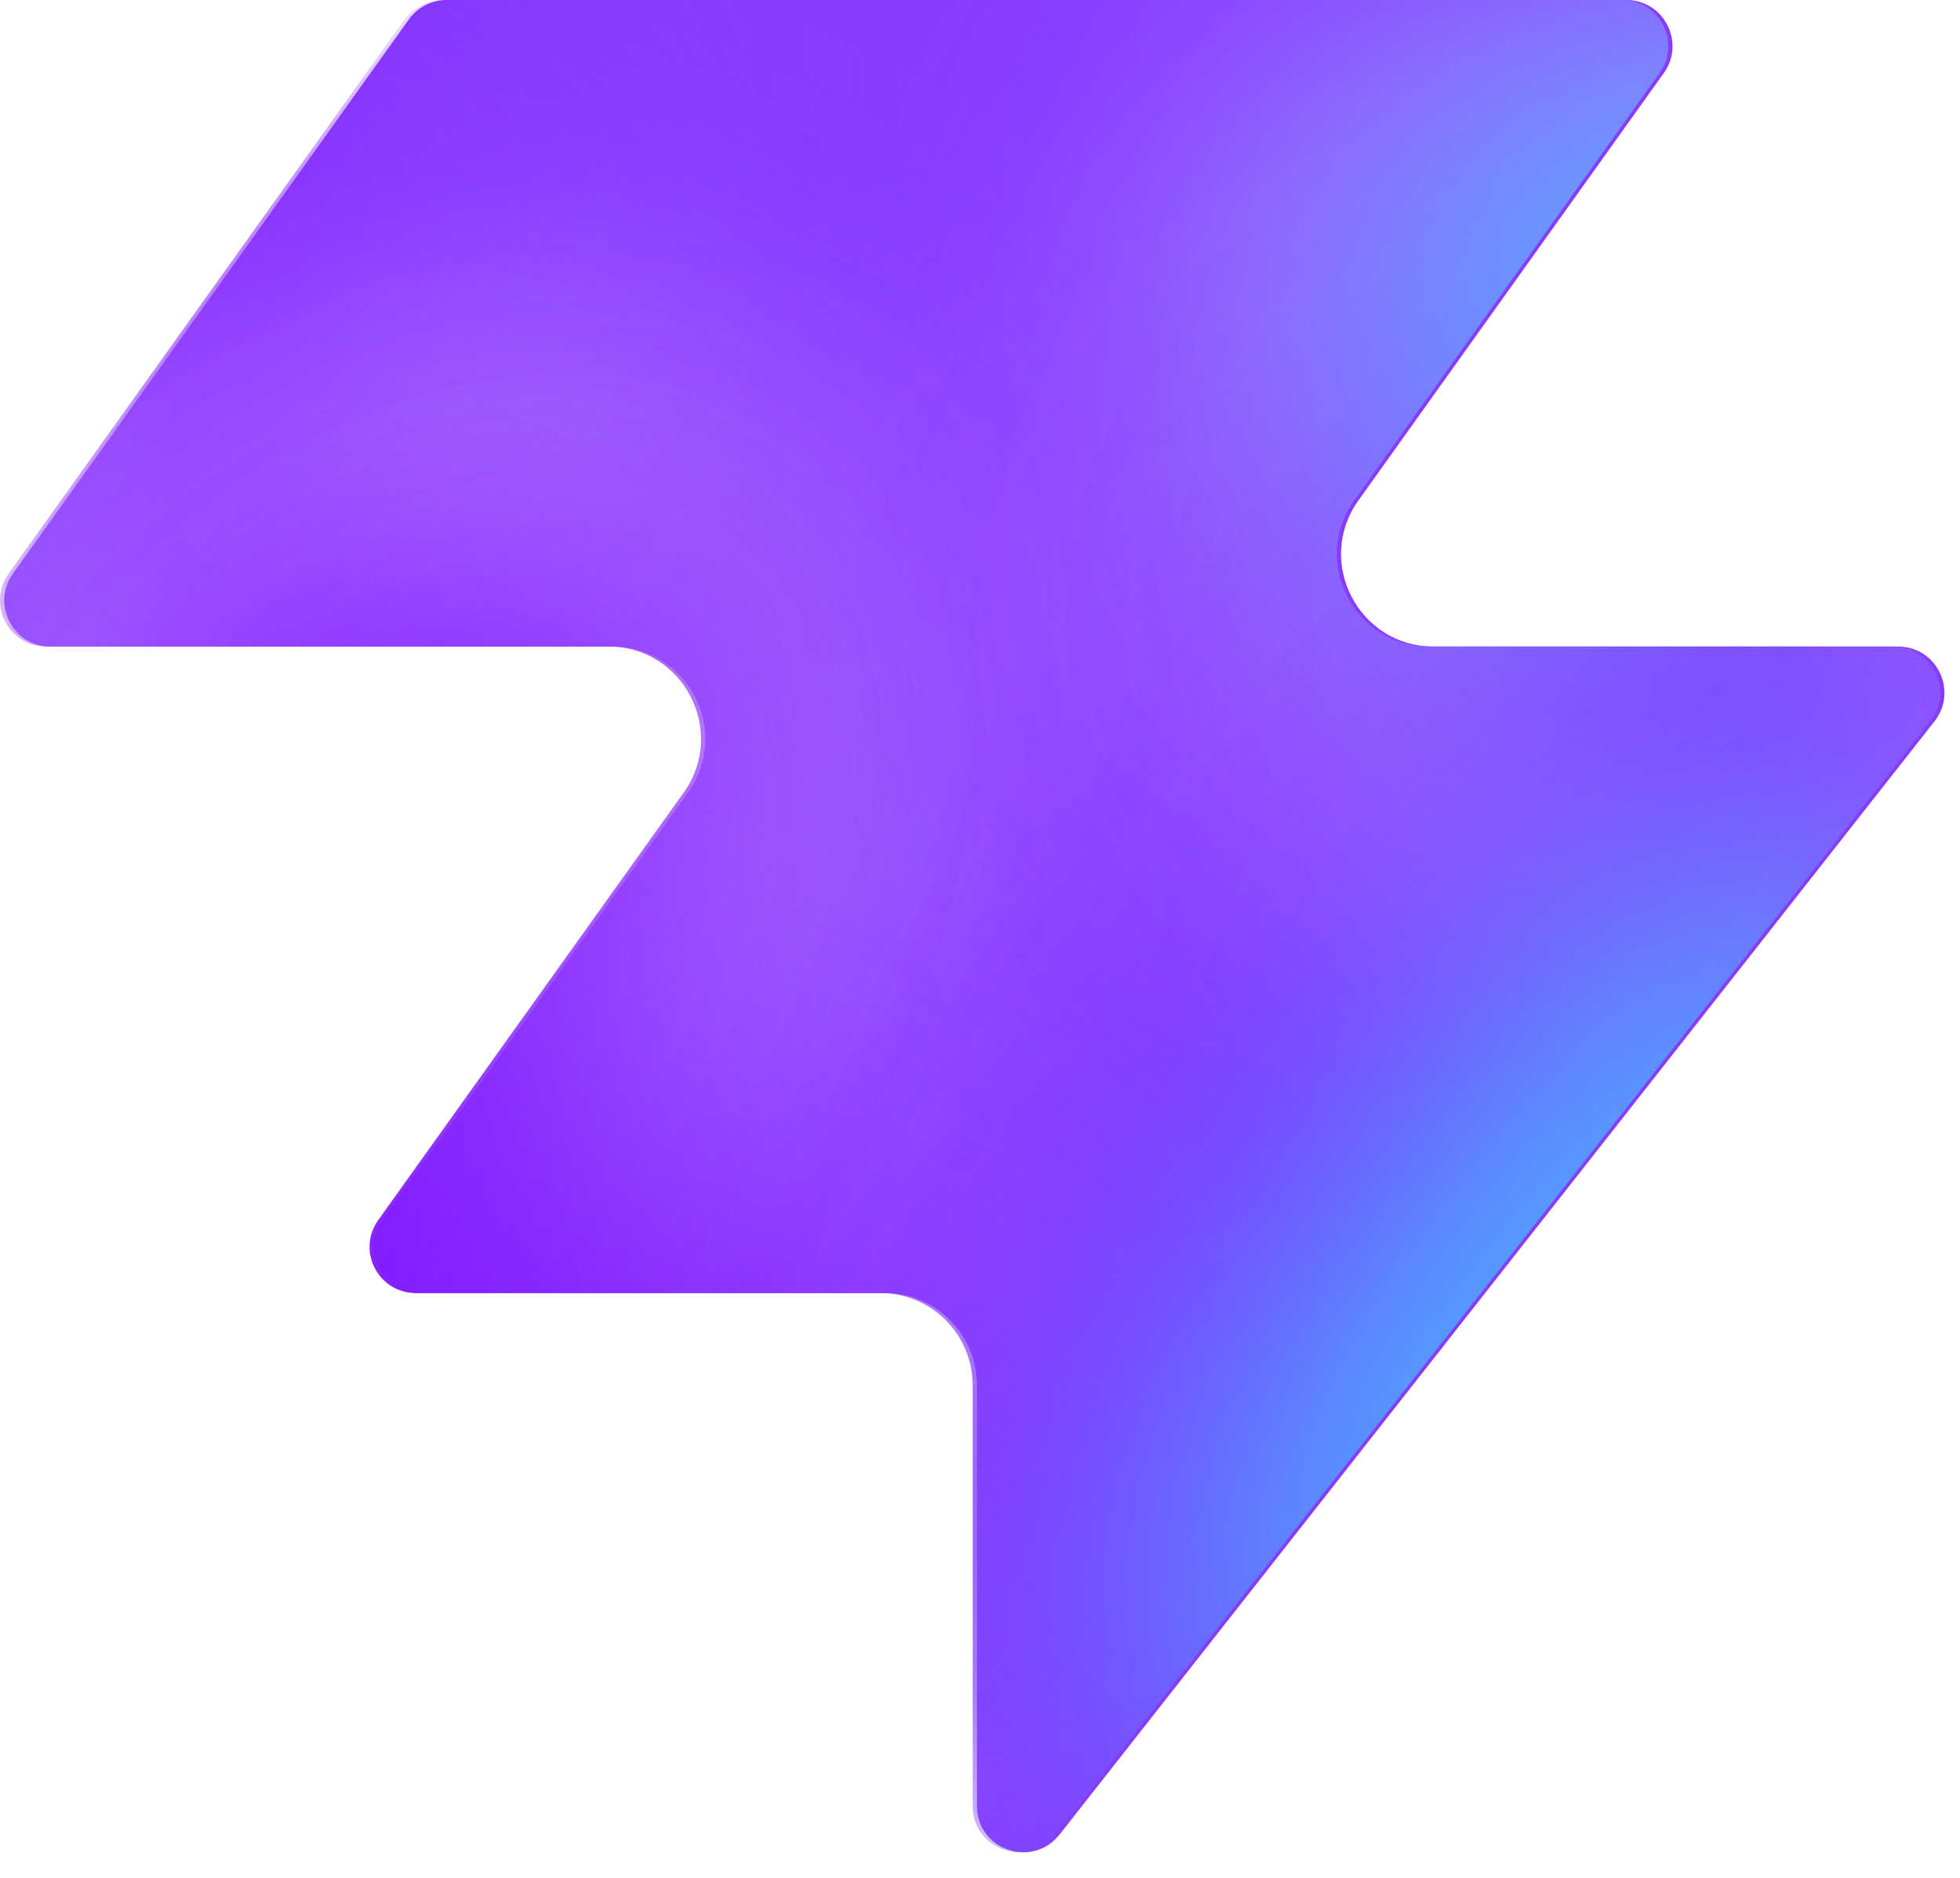
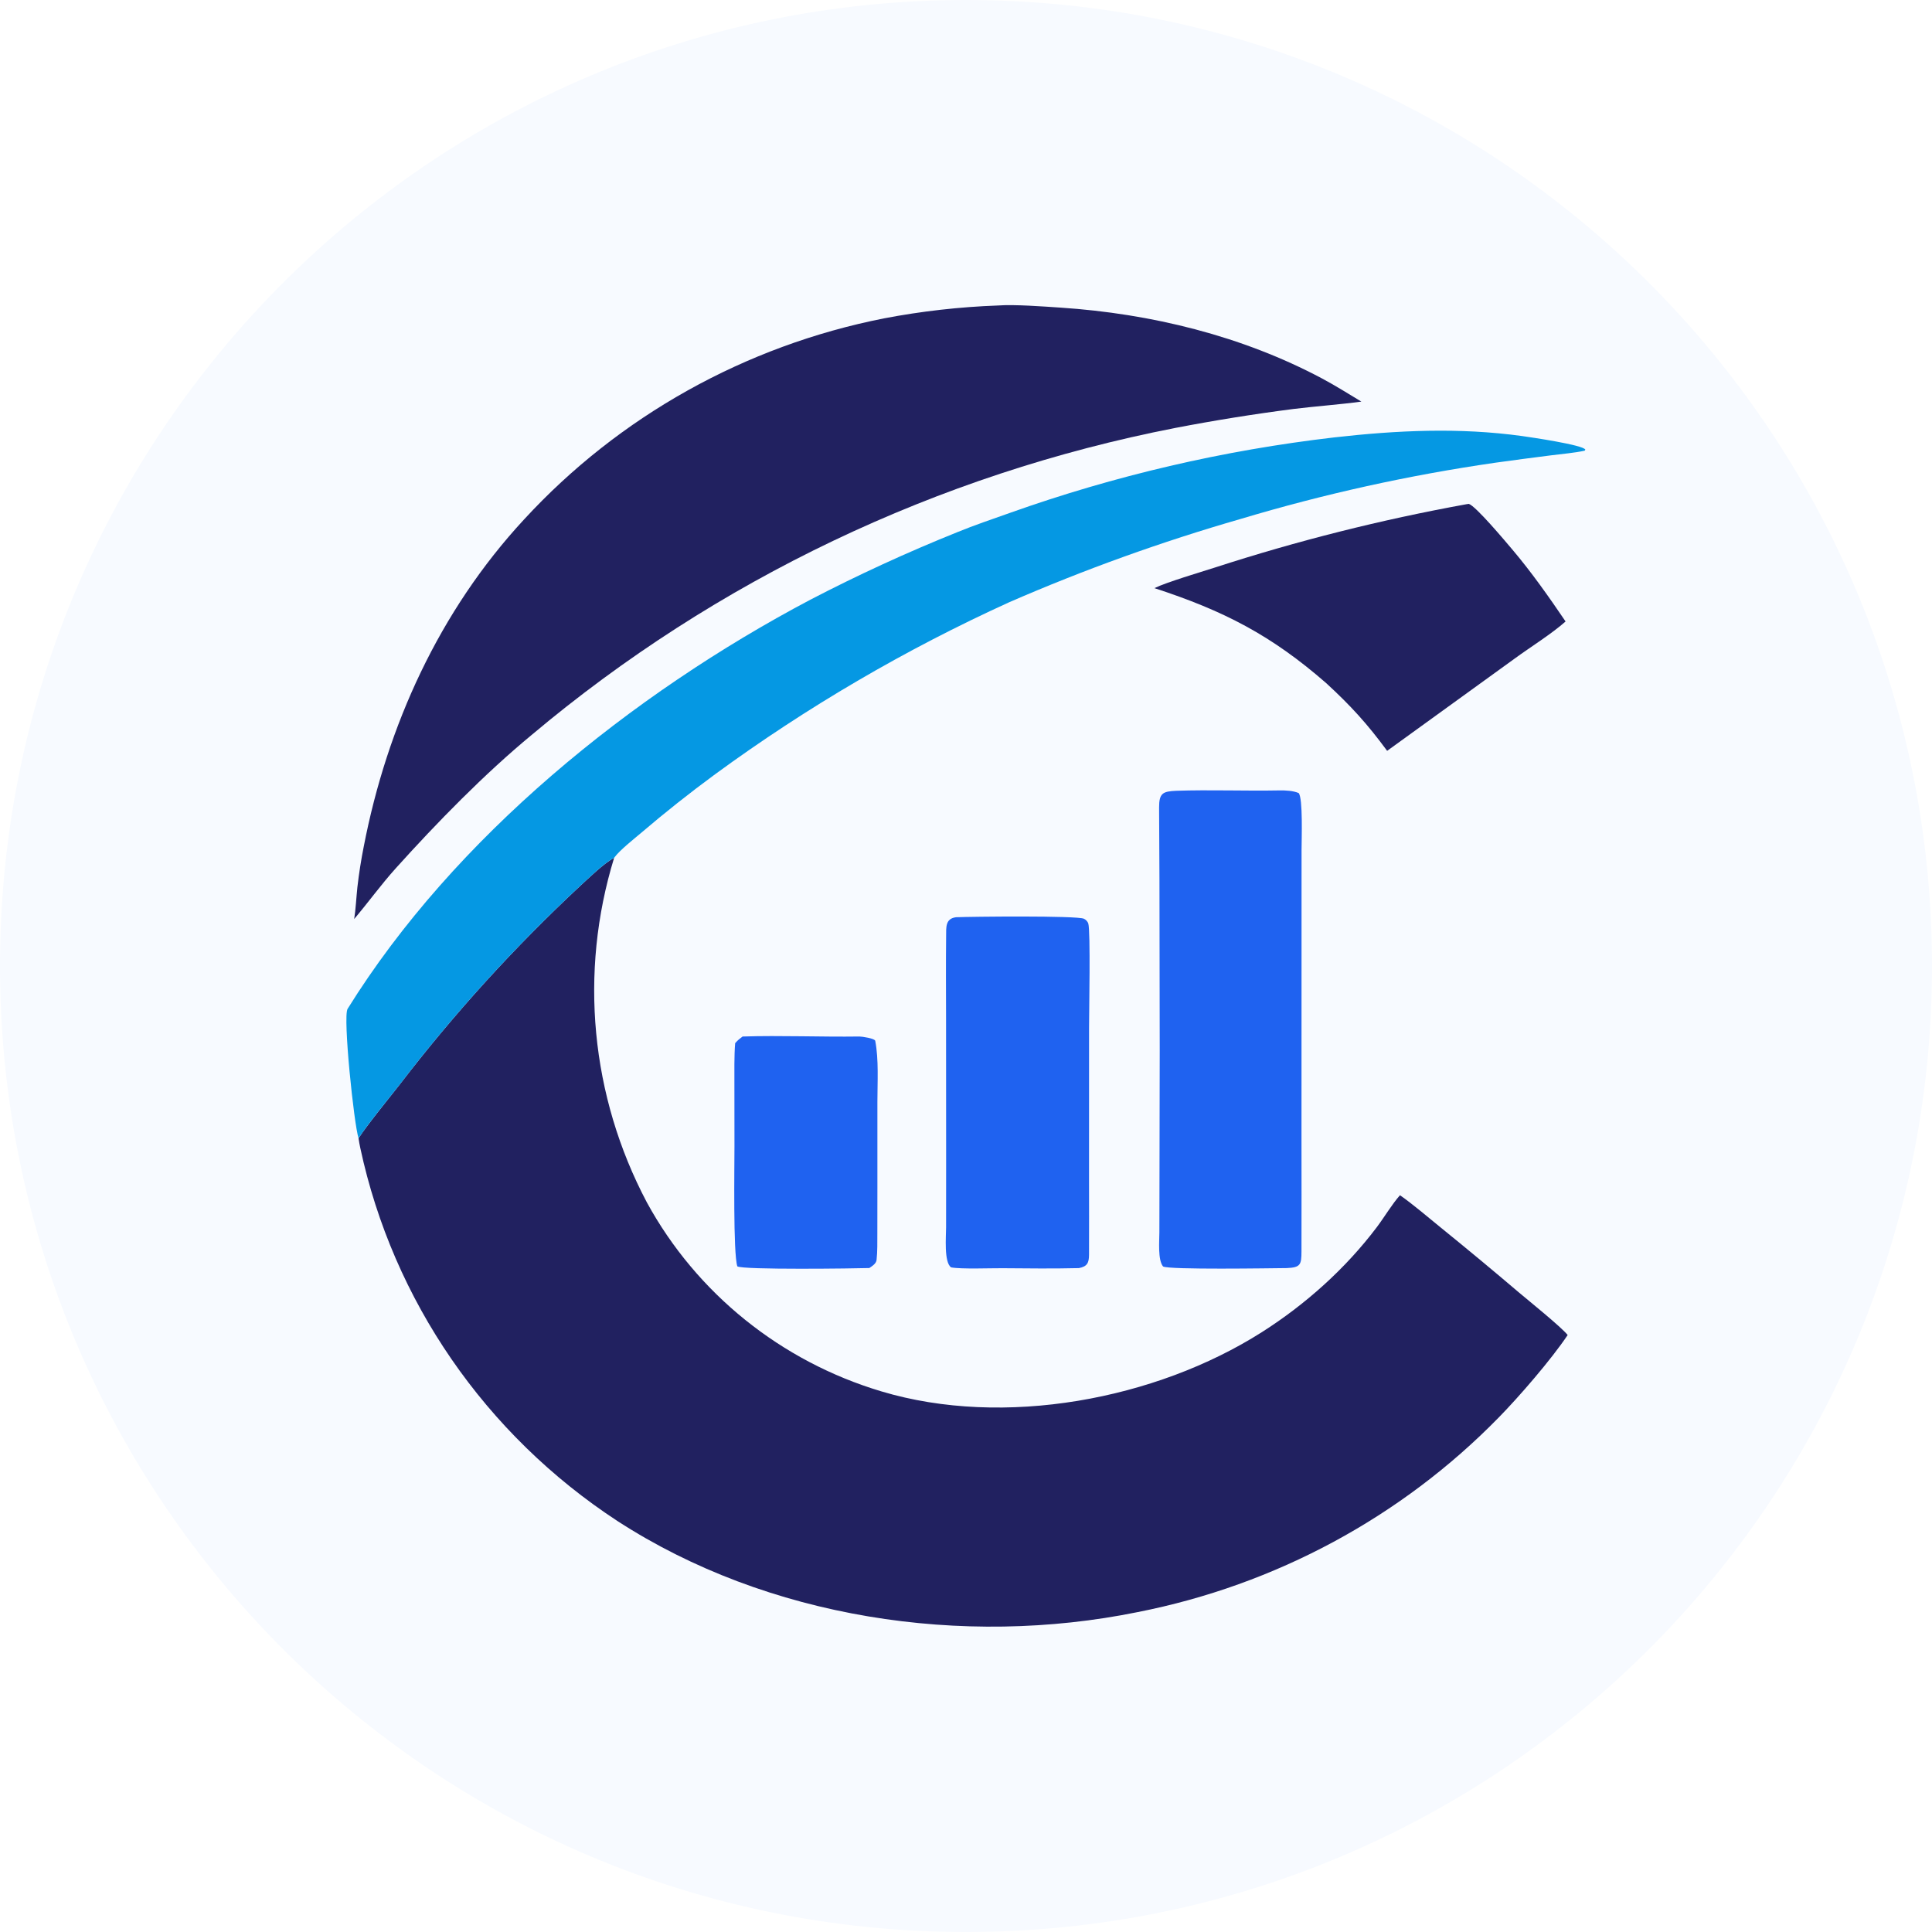
- <svg xmlns="http://www.w3.org/2000/svg" width="48" height="46" fill="none" viewBox="0 0 48 46">
-   <path fill="#863bff" d="M25.946 44.938c-.664.845-2.021.375-2.021-.698V33.937a2.26 2.26 0 0 0-2.262-2.262H10.287c-.92 0-1.456-1.04-.92-1.788l7.48-10.471c1.07-1.497 0-3.578-1.842-3.578H1.237c-.92 0-1.456-1.04-.92-1.788L10.013.474c.214-.297.556-.474.92-.474h28.894c.92 0 1.456 1.04.92 1.788l-7.48 10.471c-1.07 1.498 0 3.579 1.842 3.579h11.377c.943 0 1.473 1.088.89 1.83L25.947 44.94z" style="fill:#863bff;fill:color(display-p3 .525 .23 1);fill-opacity:1" />
-   <mask id="a" width="48" height="46" x="0" y="0" maskUnits="userSpaceOnUse" style="mask-type:alpha">
-     <path fill="#000" d="M25.842 44.938c-.664.844-2.021.375-2.021-.698V33.937a2.26 2.26 0 0 0-2.262-2.262H10.183c-.92 0-1.456-1.04-.92-1.788l7.48-10.471c1.07-1.498 0-3.579-1.842-3.579H1.133c-.92 0-1.456-1.04-.92-1.787L9.91.473c.214-.297.556-.474.92-.474h28.894c.92 0 1.456 1.04.92 1.788l-7.48 10.471c-1.07 1.498 0 3.578 1.842 3.578h11.377c.943 0 1.473 1.088.89 1.832L25.843 44.94z" style="fill:#000;fill-opacity:1" />
-   </mask>
-   <g mask="url(#a)">
-     <g filter="url(#b)">
-       <ellipse cx="5.508" cy="14.704" fill="#ede6ff" rx="5.508" ry="14.704" style="fill:#ede6ff;fill:color(display-p3 .927 .903 1);fill-opacity:1" transform="matrix(.00324 1 1 -.00324 -4.47 31.516)" />
-     </g>
-     <g filter="url(#c)">
-       <ellipse cx="10.399" cy="29.851" fill="#ede6ff" rx="10.399" ry="29.851" style="fill:#ede6ff;fill:color(display-p3 .927 .903 1);fill-opacity:1" transform="matrix(.00324 1 1 -.00324 -39.328 7.883)" />
-     </g>
-     <g filter="url(#d)">
-       <ellipse cx="5.508" cy="30.487" fill="#7e14ff" rx="5.508" ry="30.487" style="fill:#7e14ff;fill:color(display-p3 .492 .077 1);fill-opacity:1" transform="rotate(89.814 -25.913 -14.639)scale(1 -1)" />
-     </g>
-     <g filter="url(#e)">
-       <ellipse cx="5.508" cy="30.599" fill="#7e14ff" rx="5.508" ry="30.599" style="fill:#7e14ff;fill:color(display-p3 .492 .077 1);fill-opacity:1" transform="rotate(89.814 -32.644 -3.334)scale(1 -1)" />
-     </g>
-     <g filter="url(#f)">
-       <ellipse cx="5.508" cy="30.599" fill="#7e14ff" rx="5.508" ry="30.599" style="fill:#7e14ff;fill:color(display-p3 .492 .077 1);fill-opacity:1" transform="matrix(.00324 1 1 -.00324 -34.34 30.47)" />
-     </g>
-     <g filter="url(#g)">
-       <ellipse cx="14.072" cy="22.078" fill="#ede6ff" rx="14.072" ry="22.078" style="fill:#ede6ff;fill:color(display-p3 .927 .903 1);fill-opacity:1" transform="rotate(93.35 24.506 48.493)scale(-1 1)" />
-     </g>
-     <g filter="url(#h)">
-       <ellipse cx="3.47" cy="21.501" fill="#7e14ff" rx="3.47" ry="21.501" style="fill:#7e14ff;fill:color(display-p3 .492 .077 1);fill-opacity:1" transform="rotate(89.009 28.708 47.59)scale(-1 1)" />
-     </g>
-     <g filter="url(#i)">
-       <ellipse cx="3.47" cy="21.501" fill="#7e14ff" rx="3.47" ry="21.501" style="fill:#7e14ff;fill:color(display-p3 .492 .077 1);fill-opacity:1" transform="rotate(89.009 28.708 47.59)scale(-1 1)" />
-     </g>
-     <g filter="url(#j)">
-       <ellipse cx=".387" cy="8.972" fill="#7e14ff" rx="4.407" ry="29.108" style="fill:#7e14ff;fill:color(display-p3 .492 .077 1);fill-opacity:1" transform="rotate(39.51 .387 8.972)" />
-     </g>
-     <g filter="url(#k)">
-       <ellipse cx="47.523" cy="-6.092" fill="#7e14ff" rx="4.407" ry="29.108" style="fill:#7e14ff;fill:color(display-p3 .492 .077 1);fill-opacity:1" transform="rotate(37.892 47.523 -6.092)" />
-     </g>
-     <g filter="url(#l)">
-       <ellipse cx="41.412" cy="6.333" fill="#47bfff" rx="5.971" ry="9.665" style="fill:#47bfff;fill:color(display-p3 .28 .748 1);fill-opacity:1" transform="rotate(37.892 41.412 6.333)" />
-     </g>
-     <g filter="url(#m)">
-       <ellipse cx="-1.879" cy="38.332" fill="#7e14ff" rx="4.407" ry="29.108" style="fill:#7e14ff;fill:color(display-p3 .492 .077 1);fill-opacity:1" transform="rotate(37.892 -1.88 38.332)" />
-     </g>
-     <g filter="url(#n)">
-       <ellipse cx="-1.879" cy="38.332" fill="#7e14ff" rx="4.407" ry="29.108" style="fill:#7e14ff;fill:color(display-p3 .492 .077 1);fill-opacity:1" transform="rotate(37.892 -1.88 38.332)" />
-     </g>
-     <g filter="url(#o)">
-       <ellipse cx="35.651" cy="29.907" fill="#7e14ff" rx="4.407" ry="29.108" style="fill:#7e14ff;fill:color(display-p3 .492 .077 1);fill-opacity:1" transform="rotate(37.892 35.651 29.907)" />
-     </g>
-     <g filter="url(#p)">
-       <ellipse cx="38.418" cy="32.4" fill="#47bfff" rx="5.971" ry="15.297" style="fill:#47bfff;fill:color(display-p3 .28 .748 1);fill-opacity:1" transform="rotate(37.892 38.418 32.4)" />
+ <svg xmlns="http://www.w3.org/2000/svg" viewBox="-37.75 2.00 520 520" width="512" height="512" role="img" aria-label="CLOIE">
+   <defs>
+     <clipPath id="c">
+       <circle cx="222.25" cy="262.00" r="260.00" />
+     </clipPath>
+   </defs>
+   <g clip-path="url(#c)">
+     <rect x="-37.75" y="2.00" width="520" height="520" fill="#f7faff" />
+     <g transform="translate(222.25 262.00) scale(0.82) translate(-222.25 -262)">
+       <path d="M106.751 226.508C95.188 264.147 99.05 304.743 117.512 339.618C133.831 369.477 161.503 391.773 194.482 401.626C234.681 413.681 284.483 404.328 319.325 382.207C333.693 373.081 346.838 361.303 357.07 347.755C359.536 344.488 362.077 340.177 364.695 337.243C368.82 340.102 374.072 344.599 378.065 347.84C386.736 354.867 395.323 361.997 403.82 369.229C406.882 371.814 417.623 380.473 419.737 383.125C414.403 391.112 403.73 403.457 397.108 410.194C365.162 442.876 323.813 465.166 278.615 474.068C221.198 485.75 157.117 476.123 107.824 444.165C64.482 415.794 34.183 371.836 23.436 321.734C23.207 320.675 23.016 319.607 22.863 318.534C25.942 313.833 32.697 305.611 36.439 300.819C54.285 277.553 74.067 255.784 95.579 235.74C98.413 233.143 103.587 228.11 106.751 226.508Z" fill="#212160" />
+       <path d="M232.736 45.2C238.158 44.797 247.68 45.526 253.285 45.898C282.998 47.87 312.856 55.17 339.137 69.166C343.427 71.451 347.83 74.218 352.02 76.743C344.974 77.705 337.036 78.269 329.776 79.161C316.753 80.837 303.785 82.918 290.896 85.401C212.9 100.613 140.19 135.29 79.745 186.103C64.175 198.967 48.651 214.87 35.153 229.846C30.163 235.382 26.094 241.084 21.435 246.574C21.932 243.495 22.143 239.296 22.489 236.091C23.001 231.635 23.696 227.201 24.57 222.8C32.26 183.109 49.381 145.442 77.211 115.405C108.39 81.544 149.795 58.417 195.334 49.427C207.672 47.068 220.176 45.654 232.736 45.2Z" fill="#212160" />
+       <path d="M22.863 318.534C21.376 314.029 17.663 278.648 19.267 276.068C54.298 219.716 112.442 172.785 171.169 141.766C186.837 133.619 202.903 126.234 219.309 119.639C224.733 117.406 230.99 115.284 236.571 113.307C271.025 101.042 306.799 92.714 343.188 88.489C363.818 86.161 384.16 85.194 404.843 88.06C407.329 88.404 424.933 90.973 425.535 92.517L425.329 92.854C422.222 93.548 417.493 93.983 414.234 94.389C408.147 95.156 402.065 95.962 395.989 96.805C367.664 100.896 339.69 107.075 312.307 115.289C286.423 122.747 261.066 131.875 236.402 142.614C202.329 158.119 169.977 177.045 139.86 199.091C131.508 205.23 123.388 211.667 115.515 218.391C113.124 220.408 108.643 223.973 106.947 226.242L106.751 226.507C103.587 228.11 98.413 233.143 95.579 235.739C74.067 255.784 54.285 277.552 36.439 300.818C32.697 305.611 25.942 313.833 22.863 318.534Z" fill="#0598E3" />
+       <path d="M291.214 204.489C302.438 204.107 313.879 204.583 325.126 204.367C327.066 204.329 329.67 204.454 331.449 205.238C332.881 206.951 332.397 220.539 332.391 223.841L332.383 255.195L332.369 318.374C332.374 330.821 332.403 343.269 332.366 355.716C332.352 360.014 332.057 360.96 327.572 361.153C322.134 361.208 288.877 361.748 286.934 360.625C285.169 358.493 285.714 352.334 285.723 349.444L285.751 335.127L285.835 289.881L285.748 234.012C285.728 226.006 285.65 218.002 285.63 209.997C285.619 205.231 286.87 204.702 291.214 204.489Z" fill="#1F62F0" />
+       <path d="M218.963 245.995C223.885 245.781 258.546 245.424 260.946 246.484C261.552 246.752 262.197 247.414 262.388 248.045C263.157 250.577 262.644 277.049 262.641 282.121L262.631 331.95C262.631 340.218 262.675 348.487 262.631 356.753C262.617 359.422 262.055 360.633 259.31 361.161C251.005 361.361 242.552 361.269 234.241 361.195C230.438 361.159 220.76 361.554 217.373 360.924C214.963 359.322 215.714 350.614 215.714 347.799L215.728 325.285L215.705 279.004C215.689 270.06 215.63 261.107 215.727 252.165C215.758 249.314 215.44 246.452 218.963 245.995Z" fill="#1F62F0" />
+       <path d="M386.52 110.427L387.29 110.314C389.624 111.055 399.363 122.696 401.523 125.241C407.804 132.645 413.607 140.885 419.051 148.914C414.4 153.041 407.481 157.327 402.358 161.082L360.48 191.378C353.935 182.478 348.598 176.638 340.554 169.219C322.432 153.38 306.743 145.358 284.095 137.97C288.107 136.018 299.213 132.729 303.965 131.204C330.971 122.442 358.554 115.5 386.52 110.427Z" fill="#212160" />
+       <path d="M148.916 285.147C161.534 284.746 174.63 285.326 187.281 285.144C188.092 285.13 192.306 285.777 192.457 286.557C193.65 292.713 193.169 300.169 193.169 306.496L193.168 334.596L193.151 349.818C193.142 352.619 193.206 355.7 192.895 358.487C192.76 359.699 191.469 360.498 190.514 361.137C186.16 361.286 148.862 361.789 147.193 360.578C145.793 356.35 146.261 327.448 146.253 321.245L146.233 300.996C146.232 296.787 146.143 291.471 146.481 287.329C147.393 286.294 147.848 285.965 148.916 285.147Z" fill="#1F62F0" />
    </g>
  </g>
-   <defs>
-     <filter id="b" width="60.045" height="41.654" x="-19.77" y="16.149" color-interpolation-filters="sRGB" filterUnits="userSpaceOnUse">
-       <feFlood flood-opacity="0" result="BackgroundImageFix" />
-       <feBlend in="SourceGraphic" in2="BackgroundImageFix" result="shape" />
-       <feGaussianBlur result="effect1_foregroundBlur_2002_17158" stdDeviation="7.659" />
-     </filter>
-     <filter id="c" width="90.34" height="51.437" x="-54.613" y="-7.533" color-interpolation-filters="sRGB" filterUnits="userSpaceOnUse">
-       <feFlood flood-opacity="0" result="BackgroundImageFix" />
-       <feBlend in="SourceGraphic" in2="BackgroundImageFix" result="shape" />
-       <feGaussianBlur result="effect1_foregroundBlur_2002_17158" stdDeviation="7.659" />
-     </filter>
-     <filter id="d" width="79.355" height="29.4" x="-49.64" y="2.03" color-interpolation-filters="sRGB" filterUnits="userSpaceOnUse">
-       <feFlood flood-opacity="0" result="BackgroundImageFix" />
-       <feBlend in="SourceGraphic" in2="BackgroundImageFix" result="shape" />
-       <feGaussianBlur result="effect1_foregroundBlur_2002_17158" stdDeviation="4.596" />
-     </filter>
-     <filter id="e" width="79.579" height="29.4" x="-45.045" y="20.029" color-interpolation-filters="sRGB" filterUnits="userSpaceOnUse">
-       <feFlood flood-opacity="0" result="BackgroundImageFix" />
-       <feBlend in="SourceGraphic" in2="BackgroundImageFix" result="shape" />
-       <feGaussianBlur result="effect1_foregroundBlur_2002_17158" stdDeviation="4.596" />
-     </filter>
-     <filter id="f" width="79.579" height="29.4" x="-43.513" y="21.178" color-interpolation-filters="sRGB" filterUnits="userSpaceOnUse">
-       <feFlood flood-opacity="0" result="BackgroundImageFix" />
-       <feBlend in="SourceGraphic" in2="BackgroundImageFix" result="shape" />
-       <feGaussianBlur result="effect1_foregroundBlur_2002_17158" stdDeviation="4.596" />
-     </filter>
-     <filter id="g" width="74.749" height="58.852" x="15.756" y="-17.901" color-interpolation-filters="sRGB" filterUnits="userSpaceOnUse">
-       <feFlood flood-opacity="0" result="BackgroundImageFix" />
-       <feBlend in="SourceGraphic" in2="BackgroundImageFix" result="shape" />
-       <feGaussianBlur result="effect1_foregroundBlur_2002_17158" stdDeviation="7.659" />
-     </filter>
-     <filter id="h" width="61.377" height="25.362" x="23.548" y="2.284" color-interpolation-filters="sRGB" filterUnits="userSpaceOnUse">
-       <feFlood flood-opacity="0" result="BackgroundImageFix" />
-       <feBlend in="SourceGraphic" in2="BackgroundImageFix" result="shape" />
-       <feGaussianBlur result="effect1_foregroundBlur_2002_17158" stdDeviation="4.596" />
-     </filter>
-     <filter id="i" width="61.377" height="25.362" x="23.548" y="2.284" color-interpolation-filters="sRGB" filterUnits="userSpaceOnUse">
-       <feFlood flood-opacity="0" result="BackgroundImageFix" />
-       <feBlend in="SourceGraphic" in2="BackgroundImageFix" result="shape" />
-       <feGaussianBlur result="effect1_foregroundBlur_2002_17158" stdDeviation="4.596" />
-     </filter>
-     <filter id="j" width="56.045" height="63.649" x="-27.636" y="-22.853" color-interpolation-filters="sRGB" filterUnits="userSpaceOnUse">
-       <feFlood flood-opacity="0" result="BackgroundImageFix" />
-       <feBlend in="SourceGraphic" in2="BackgroundImageFix" result="shape" />
-       <feGaussianBlur result="effect1_foregroundBlur_2002_17158" stdDeviation="4.596" />
-     </filter>
-     <filter id="k" width="54.814" height="64.646" x="20.116" y="-38.415" color-interpolation-filters="sRGB" filterUnits="userSpaceOnUse">
-       <feFlood flood-opacity="0" result="BackgroundImageFix" />
-       <feBlend in="SourceGraphic" in2="BackgroundImageFix" result="shape" />
-       <feGaussianBlur result="effect1_foregroundBlur_2002_17158" stdDeviation="4.596" />
-     </filter>
-     <filter id="l" width="33.541" height="35.313" x="24.641" y="-11.323" color-interpolation-filters="sRGB" filterUnits="userSpaceOnUse">
-       <feFlood flood-opacity="0" result="BackgroundImageFix" />
-       <feBlend in="SourceGraphic" in2="BackgroundImageFix" result="shape" />
-       <feGaussianBlur result="effect1_foregroundBlur_2002_17158" stdDeviation="4.596" />
-     </filter>
-     <filter id="m" width="54.814" height="64.646" x="-29.286" y="6.009" color-interpolation-filters="sRGB" filterUnits="userSpaceOnUse">
-       <feFlood flood-opacity="0" result="BackgroundImageFix" />
-       <feBlend in="SourceGraphic" in2="BackgroundImageFix" result="shape" />
-       <feGaussianBlur result="effect1_foregroundBlur_2002_17158" stdDeviation="4.596" />
-     </filter>
-     <filter id="n" width="54.814" height="64.646" x="-29.286" y="6.009" color-interpolation-filters="sRGB" filterUnits="userSpaceOnUse">
-       <feFlood flood-opacity="0" result="BackgroundImageFix" />
-       <feBlend in="SourceGraphic" in2="BackgroundImageFix" result="shape" />
-       <feGaussianBlur result="effect1_foregroundBlur_2002_17158" stdDeviation="4.596" />
-     </filter>
-     <filter id="o" width="54.814" height="64.646" x="8.244" y="-2.416" color-interpolation-filters="sRGB" filterUnits="userSpaceOnUse">
-       <feFlood flood-opacity="0" result="BackgroundImageFix" />
-       <feBlend in="SourceGraphic" in2="BackgroundImageFix" result="shape" />
-       <feGaussianBlur result="effect1_foregroundBlur_2002_17158" stdDeviation="4.596" />
-     </filter>
-     <filter id="p" width="39.409" height="43.623" x="18.713" y="10.588" color-interpolation-filters="sRGB" filterUnits="userSpaceOnUse">
-       <feFlood flood-opacity="0" result="BackgroundImageFix" />
-       <feBlend in="SourceGraphic" in2="BackgroundImageFix" result="shape" />
-       <feGaussianBlur result="effect1_foregroundBlur_2002_17158" stdDeviation="4.596" />
-     </filter>
-   </defs>
</svg>
